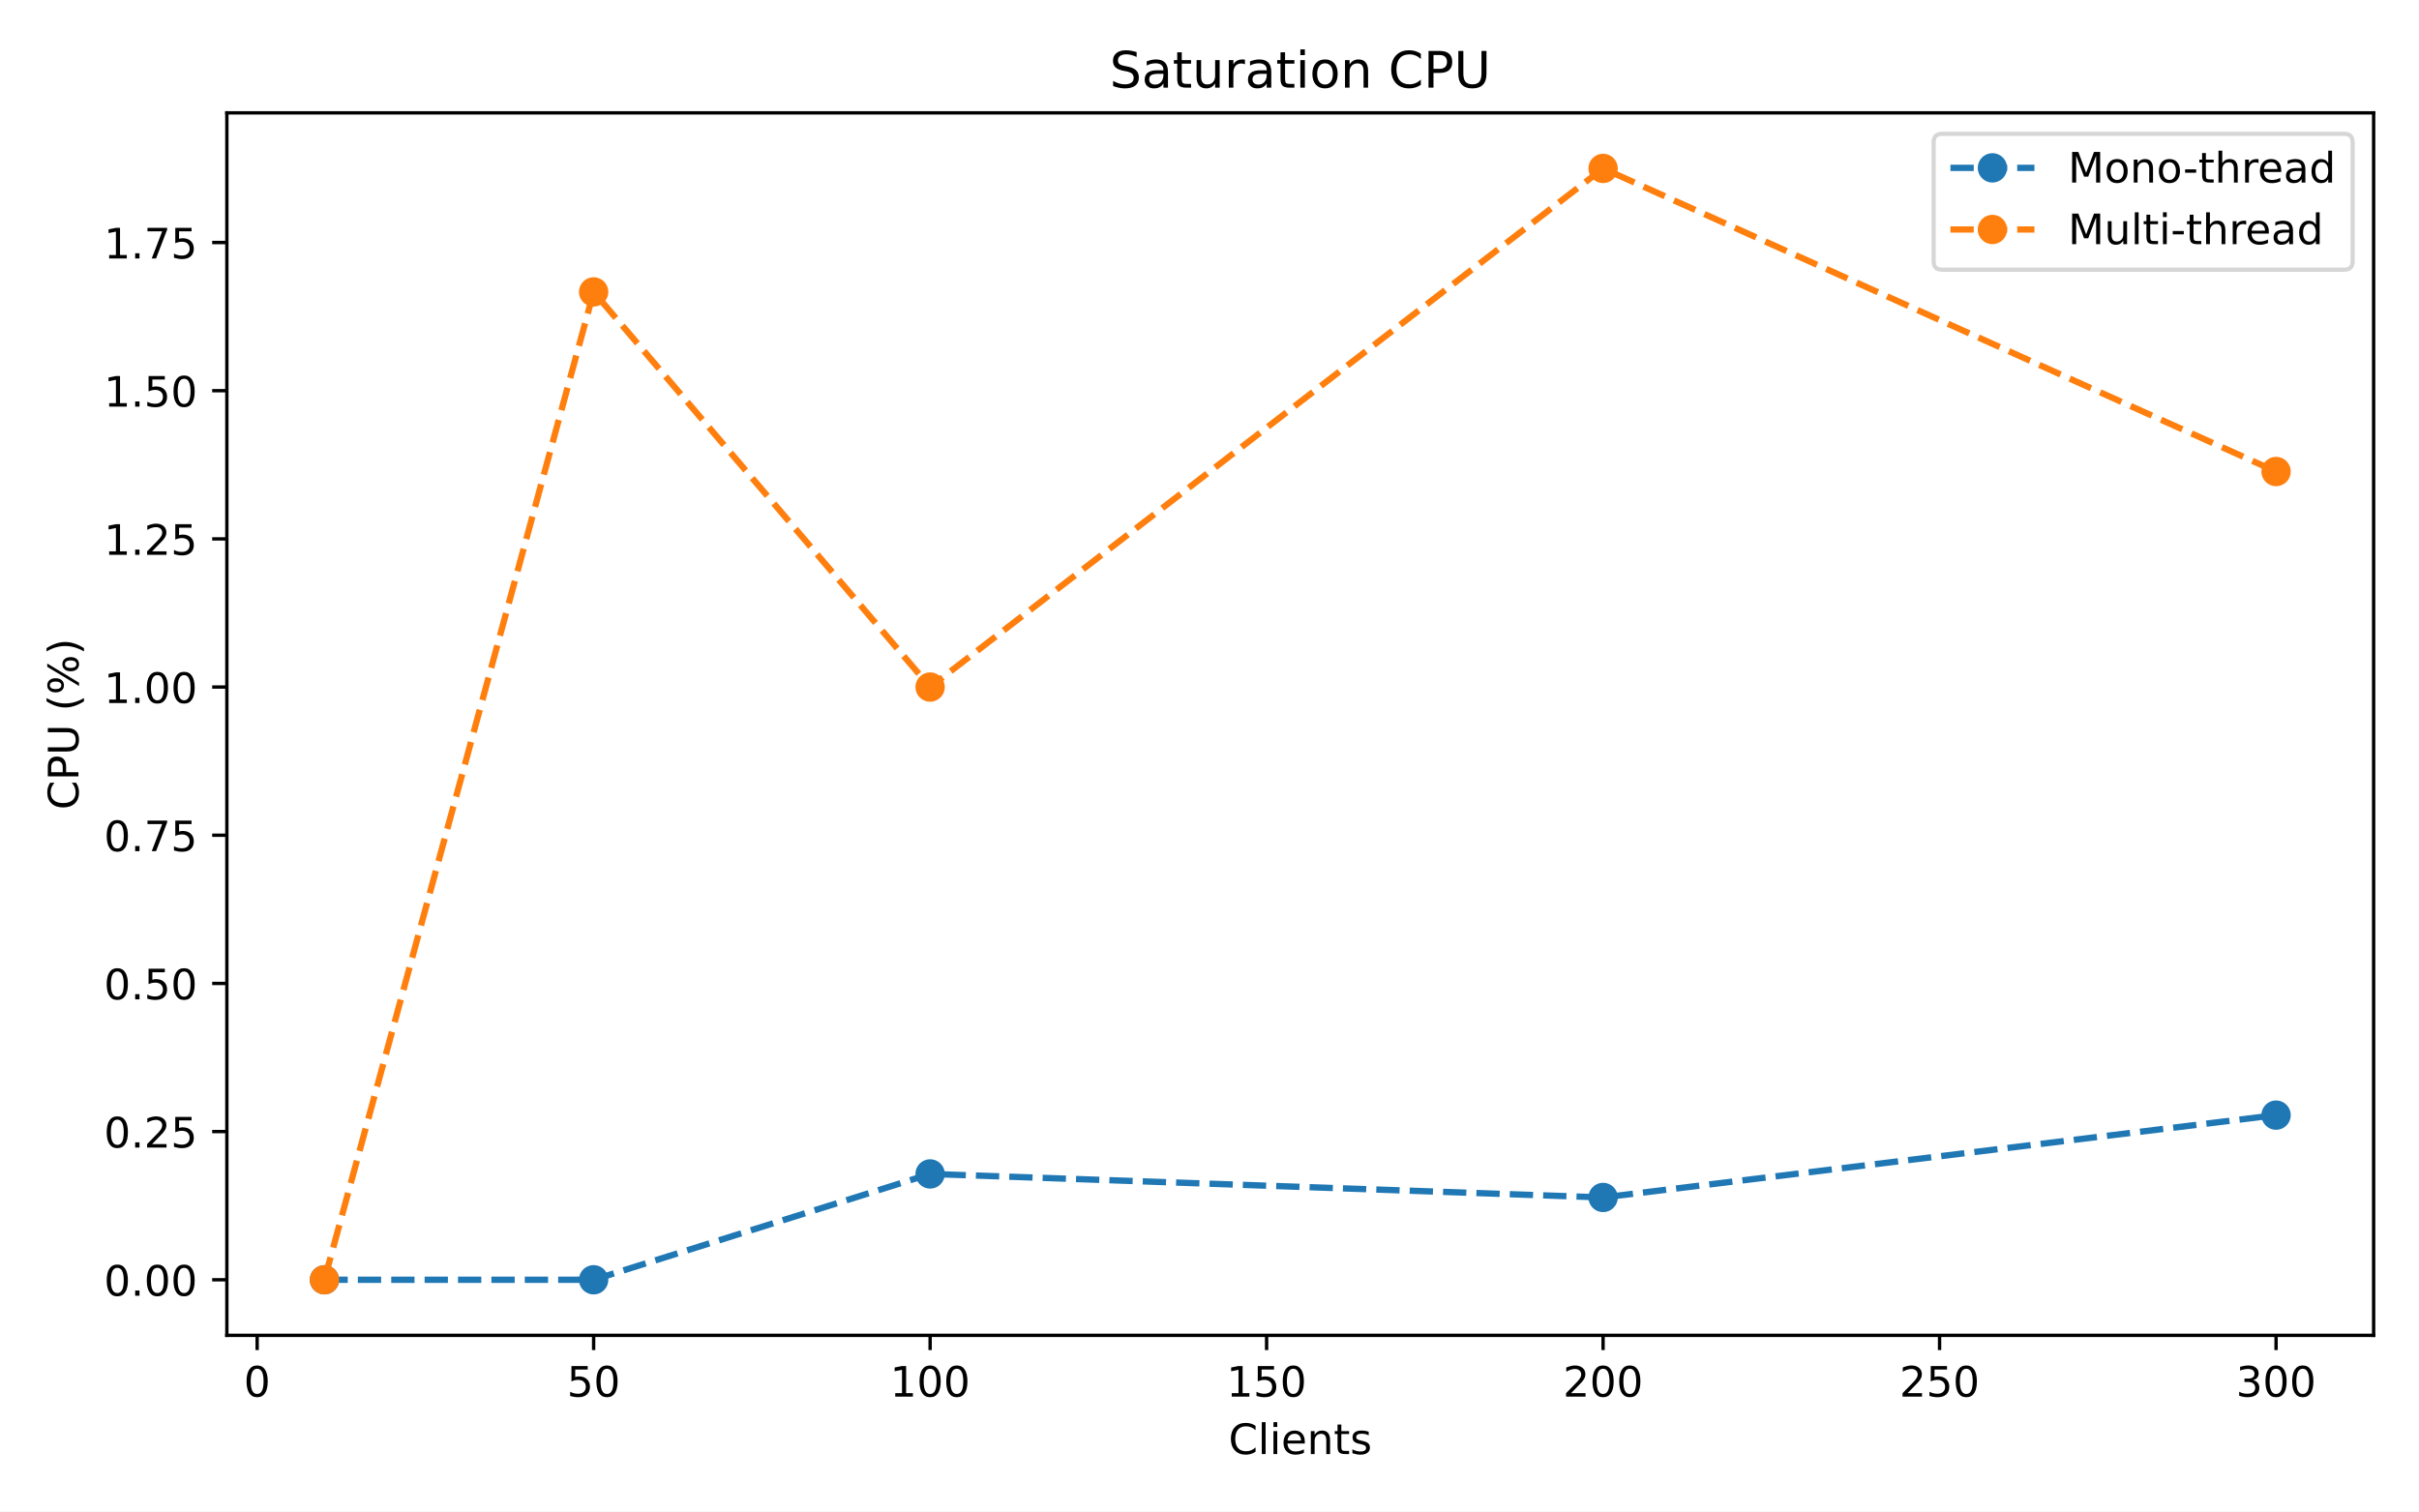
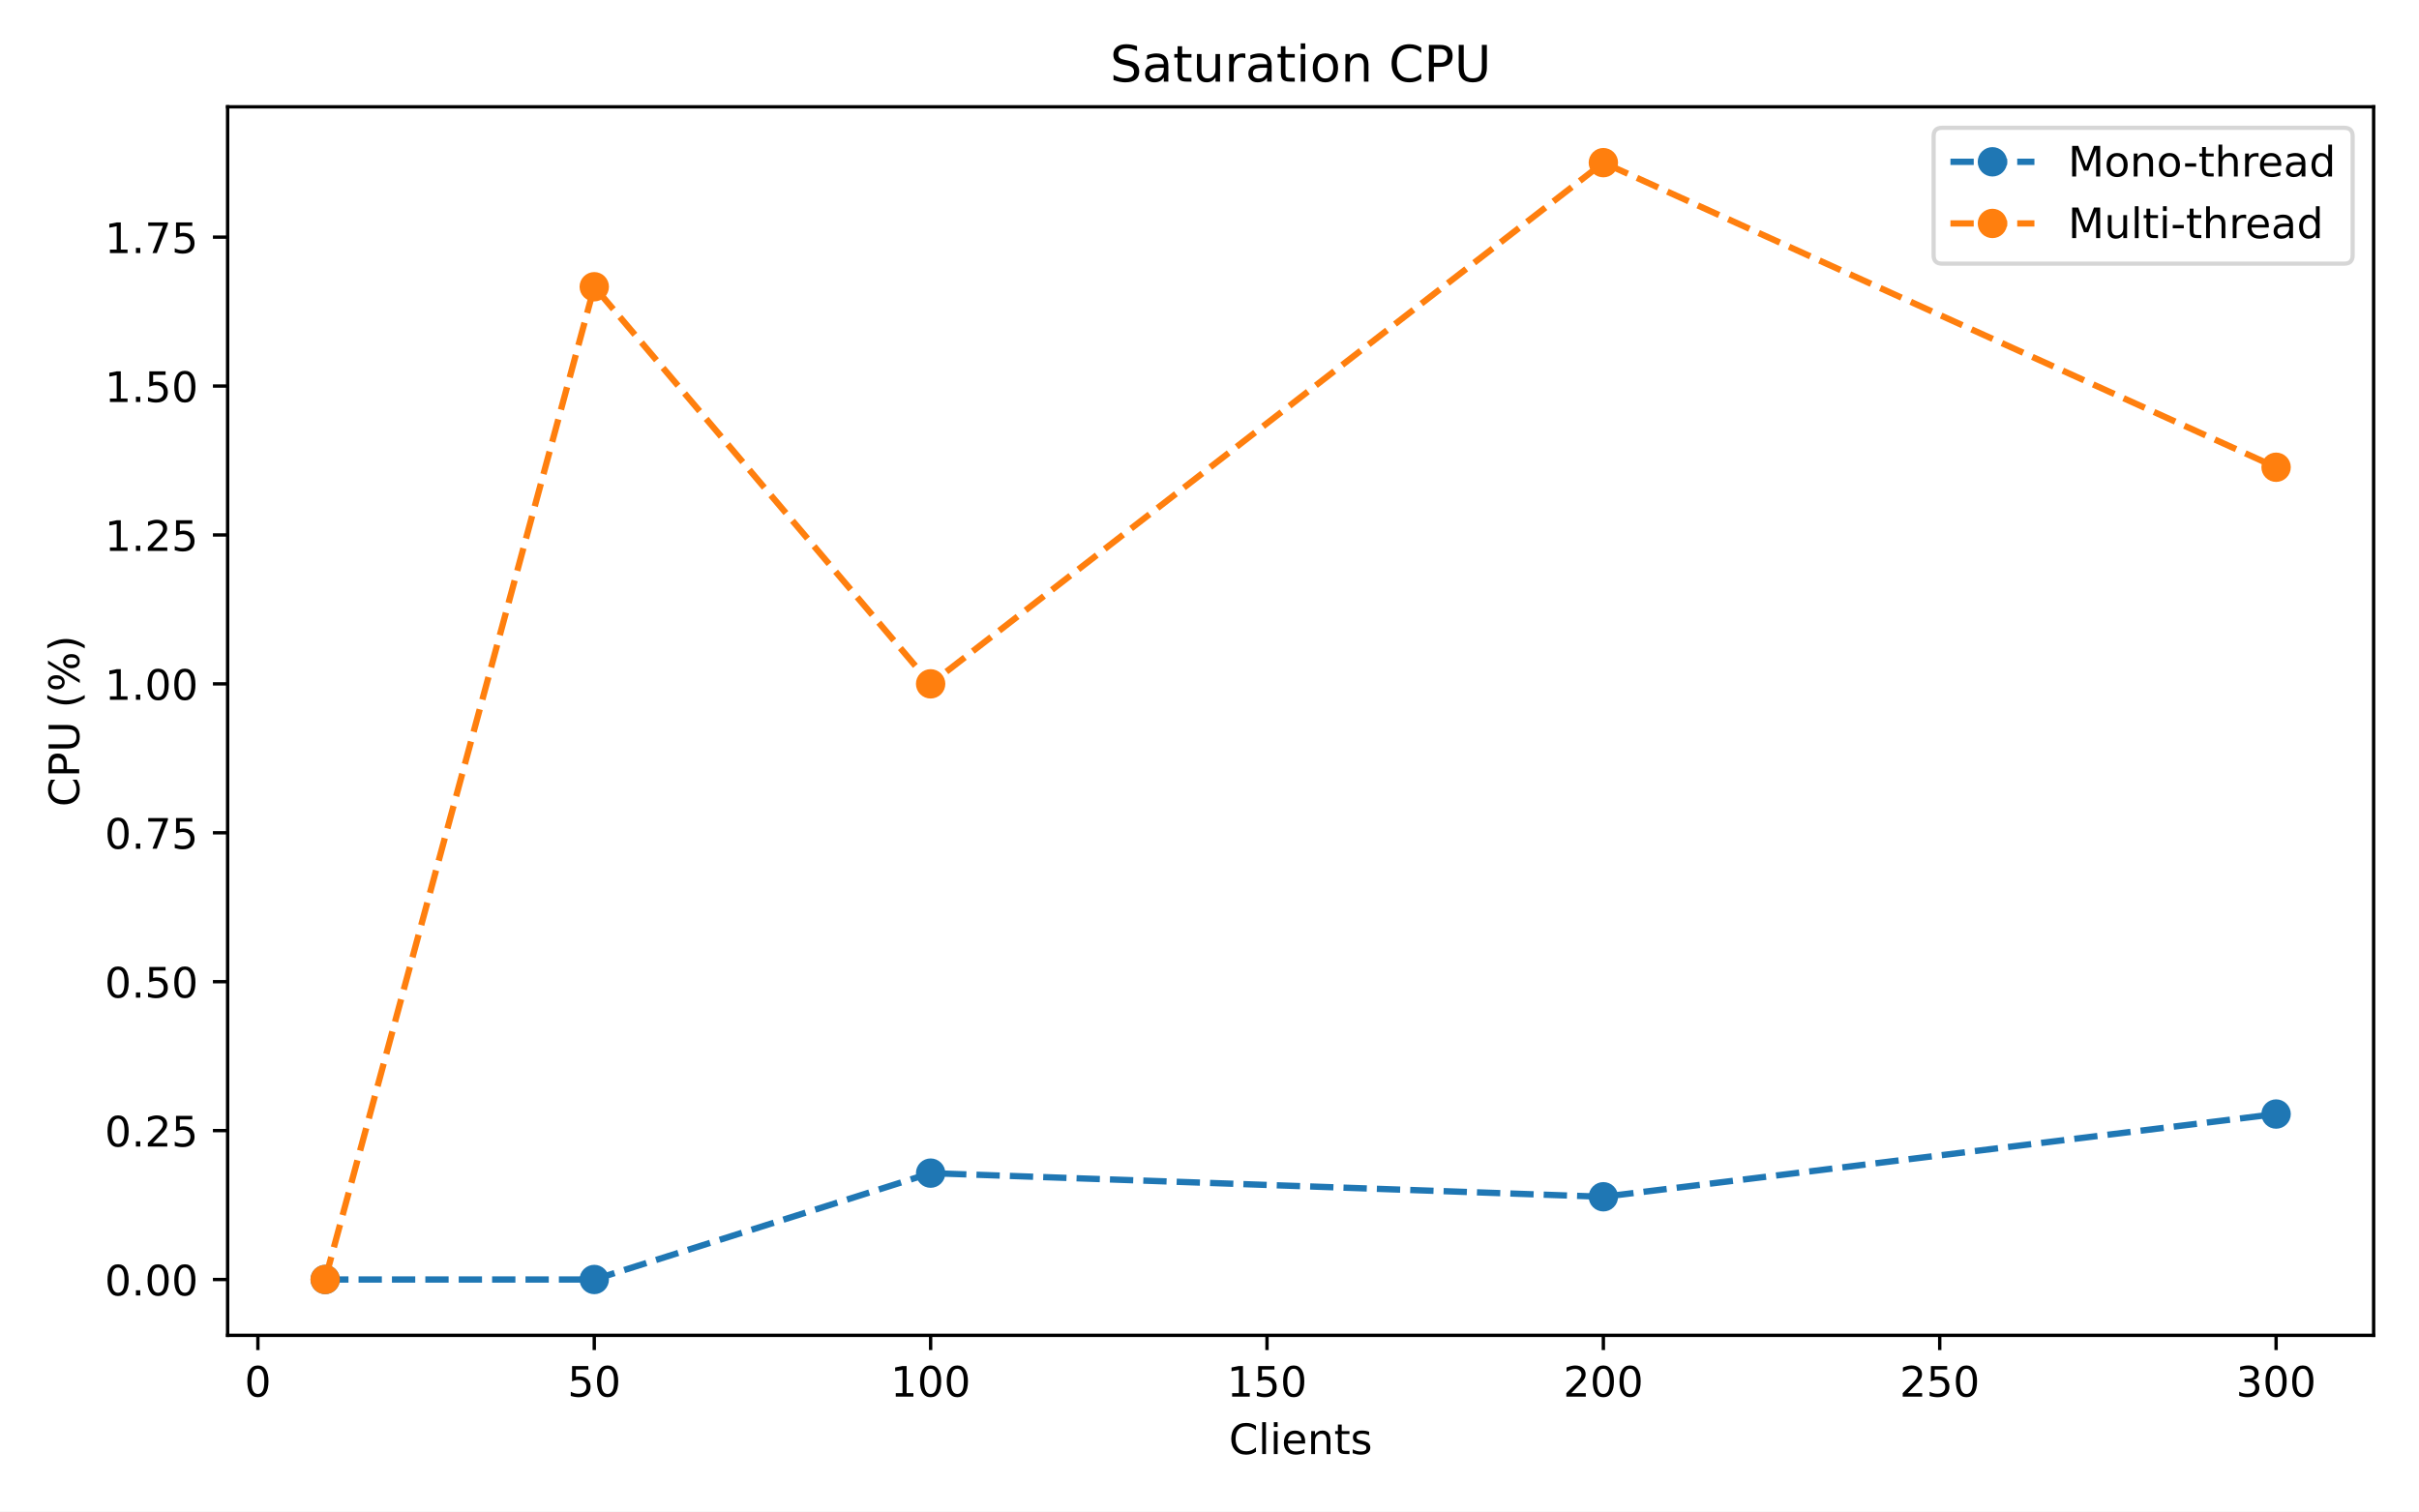
<svg xmlns="http://www.w3.org/2000/svg" xmlns:xlink="http://www.w3.org/1999/xlink" width="576pt" height="360pt" viewBox="0 0 576 360" version="1.1">
  <defs>
    <style type="text/css">*{stroke-linejoin: round; stroke-linecap: butt}</style>
  </defs>
  <g id="figure_1">
    <g id="patch_1">
      <path d="M 0 360  L 576 360  L 576 0  L 0 0  z " style="fill: #ffffff" />
    </g>
    <g id="axes_1">
      <g id="patch_2">
-         <path d="M 54.02 318.04  L 565.2 318.04  L 565.2 26.88  L 54.02 26.88  z " style="fill: #ffffff" />
+         <path d="M 54.2 318.04  L 565.2 318.04  L 565.2 25.44  L 54.2 25.44  z " style="fill: #ffffff" />
      </g>
      <g id="matplotlib.axis_1">
        <g id="xtick_1">
          <g id="line2d_1">
            <defs>
-               <path id="m6bf1dc1a1a" d="M 0 0  L 0 3.5  " style="stroke: #000000; stroke-width: 0.8" />
+               <path id="m96a6a68ccf" d="M 0 0  L 0 3.5  " style="stroke: #000000; stroke-width: 0.8" />
            </defs>
            <g>
-               <use xlink:href="#m6bf1dc1a1a" x="61.231" y="318.04" style="stroke: #000000; stroke-width: 0.8" />
+               <use xlink:href="#m96a6a68ccf" x="61.408" y="318.04" style="stroke: #000000; stroke-width: 0.8" />
            </g>
          </g>
          <g id="text_1">
-             <g transform="translate(58.04975 332.6384) scale(0.1 -0.1)">
+             <g transform="translate(58.22721 332.6384) scale(0.1 -0.1)">
              <defs>
                <path id="DejaVuSans-30" d="M 2034 4250  Q 1547 4250 1301 3770  Q 1056 3291 1056 2328  Q 1056 1369 1301 889  Q 1547 409 2034 409  Q 2525 409 2770 889  Q 3016 1369 3016 2328  Q 3016 3291 2770 3770  Q 2525 4250 2034 4250  z M 2034 4750  Q 2819 4750 3233 4129  Q 3647 3509 3647 2328  Q 3647 1150 3233 529  Q 2819 -91 2034 -91  Q 1250 -91 836 529  Q 422 1150 422 2328  Q 422 3509 836 4129  Q 1250 4750 2034 4750  z " transform="scale(0.015625)" />
              </defs>
              <use xlink:href="#DejaVuSans-30" />
            </g>
          </g>
        </g>
        <g id="xtick_2">
          <g id="line2d_2">
            <g>
-               <use xlink:href="#m6bf1dc1a1a" x="141.353" y="318.04" style="stroke: #000000; stroke-width: 0.8" />
+               <use xlink:href="#m96a6a68ccf" x="141.503" y="318.04" style="stroke: #000000; stroke-width: 0.8" />
            </g>
          </g>
          <g id="text_2">
-             <g transform="translate(134.9908 332.6384) scale(0.1 -0.1)">
+             <g transform="translate(135.14 332.6384) scale(0.1 -0.1)">
              <defs>
                <path id="DejaVuSans-35" d="M 691 4666  L 3169 4666  L 3169 4134  L 1269 4134  L 1269 2991  Q 1406 3038 1543 3061  Q 1681 3084 1819 3084  Q 2600 3084 3056 2656  Q 3513 2228 3513 1497  Q 3513 744 3044 326  Q 2575 -91 1722 -91  Q 1428 -91 1123 -41  Q 819 9 494 109  L 494 744  Q 775 591 1075 516  Q 1375 441 1709 441  Q 2250 441 2565 725  Q 2881 1009 2881 1497  Q 2881 1984 2565 2268  Q 2250 2553 1709 2553  Q 1456 2553 1204 2497  Q 953 2441 691 2322  L 691 4666  z " transform="scale(0.015625)" />
              </defs>
              <use xlink:href="#DejaVuSans-35" />
-               <use xlink:href="#DejaVuSans-30" transform="translate(63.62305 0)" />
+               <use xlink:href="#DejaVuSans-30" x="63.623" />
            </g>
          </g>
        </g>
        <g id="xtick_3">
          <g id="line2d_3">
            <g>
-               <use xlink:href="#m6bf1dc1a1a" x="221.476" y="318.04" style="stroke: #000000; stroke-width: 0.8" />
+               <use xlink:href="#m96a6a68ccf" x="221.597" y="318.04" style="stroke: #000000; stroke-width: 0.8" />
            </g>
          </g>
          <g id="text_3">
-             <g transform="translate(211.9318 332.6384) scale(0.1 -0.1)">
+             <g transform="translate(212.0528 332.6384) scale(0.1 -0.1)">
              <defs>
                <path id="DejaVuSans-31" d="M 794 531  L 1825 531  L 1825 4091  L 703 3866  L 703 4441  L 1819 4666  L 2450 4666  L 2450 531  L 3481 531  L 3481 0  L 794 0  L 794 531  z " transform="scale(0.015625)" />
              </defs>
              <use xlink:href="#DejaVuSans-31" />
-               <use xlink:href="#DejaVuSans-30" transform="translate(63.62305 0)" />
-               <use xlink:href="#DejaVuSans-30" transform="translate(127.2461 0)" />
+               <use xlink:href="#DejaVuSans-30" x="63.623" />
+               <use xlink:href="#DejaVuSans-30" x="127.246" />
            </g>
          </g>
        </g>
        <g id="xtick_4">
          <g id="line2d_4">
            <g>
-               <use xlink:href="#m6bf1dc1a1a" x="301.598" y="318.04" style="stroke: #000000; stroke-width: 0.8" />
+               <use xlink:href="#m96a6a68ccf" x="301.691" y="318.04" style="stroke: #000000; stroke-width: 0.8" />
            </g>
          </g>
          <g id="text_4">
-             <g transform="translate(292.054 332.6384) scale(0.1 -0.1)">
-               <use xlink:href="#DejaVuSans-31" />
-               <use xlink:href="#DejaVuSans-35" transform="translate(63.62305 0)" />
-               <use xlink:href="#DejaVuSans-30" transform="translate(127.2461 0)" />
+             <g transform="translate(292.1468 332.6384) scale(0.1 -0.1)">
+               <use xlink:href="#DejaVuSans-31" />
+               <use xlink:href="#DejaVuSans-35" x="63.623" />
+               <use xlink:href="#DejaVuSans-30" x="127.246" />
            </g>
          </g>
        </g>
        <g id="xtick_5">
          <g id="line2d_5">
            <g>
-               <use xlink:href="#m6bf1dc1a1a" x="381.72" y="318.04" style="stroke: #000000; stroke-width: 0.8" />
+               <use xlink:href="#m96a6a68ccf" x="381.785" y="318.04" style="stroke: #000000; stroke-width: 0.8" />
            </g>
          </g>
          <g id="text_5">
-             <g transform="translate(372.1763 332.6384) scale(0.1 -0.1)">
+             <g transform="translate(372.2409 332.6384) scale(0.1 -0.1)">
              <defs>
                <path id="DejaVuSans-32" d="M 1228 531  L 3431 531  L 3431 0  L 469 0  L 469 531  Q 828 903 1448 1529  Q 2069 2156 2228 2338  Q 2531 2678 2651 2914  Q 2772 3150 2772 3378  Q 2772 3750 2511 3984  Q 2250 4219 1831 4219  Q 1534 4219 1204 4116  Q 875 4013 500 3803  L 500 4441  Q 881 4594 1212 4672  Q 1544 4750 1819 4750  Q 2544 4750 2975 4387  Q 3406 4025 3406 3419  Q 3406 3131 3298 2873  Q 3191 2616 2906 2266  Q 2828 2175 2409 1742  Q 1991 1309 1228 531  z " transform="scale(0.015625)" />
              </defs>
              <use xlink:href="#DejaVuSans-32" />
-               <use xlink:href="#DejaVuSans-30" transform="translate(63.62305 0)" />
-               <use xlink:href="#DejaVuSans-30" transform="translate(127.2461 0)" />
+               <use xlink:href="#DejaVuSans-30" x="63.623" />
+               <use xlink:href="#DejaVuSans-30" x="127.246" />
            </g>
          </g>
        </g>
        <g id="xtick_6">
          <g id="line2d_6">
            <g>
-               <use xlink:href="#m6bf1dc1a1a" x="461.842" y="318.04" style="stroke: #000000; stroke-width: 0.8" />
+               <use xlink:href="#m96a6a68ccf" x="461.879" y="318.04" style="stroke: #000000; stroke-width: 0.8" />
            </g>
          </g>
          <g id="text_6">
-             <g transform="translate(452.2985 332.6384) scale(0.1 -0.1)">
+             <g transform="translate(452.3349 332.6384) scale(0.1 -0.1)">
              <use xlink:href="#DejaVuSans-32" />
-               <use xlink:href="#DejaVuSans-35" transform="translate(63.62305 0)" />
-               <use xlink:href="#DejaVuSans-30" transform="translate(127.2461 0)" />
+               <use xlink:href="#DejaVuSans-35" x="63.623" />
+               <use xlink:href="#DejaVuSans-30" x="127.246" />
            </g>
          </g>
        </g>
        <g id="xtick_7">
          <g id="line2d_7">
            <g>
-               <use xlink:href="#m6bf1dc1a1a" x="541.965" y="318.04" style="stroke: #000000; stroke-width: 0.8" />
+               <use xlink:href="#m96a6a68ccf" x="541.973" y="318.04" style="stroke: #000000; stroke-width: 0.8" />
            </g>
          </g>
          <g id="text_7">
-             <g transform="translate(532.4208 332.6384) scale(0.1 -0.1)">
+             <g transform="translate(532.429 332.6384) scale(0.1 -0.1)">
              <defs>
                <path id="DejaVuSans-33" d="M 2597 2516  Q 3050 2419 3304 2112  Q 3559 1806 3559 1356  Q 3559 666 3084 287  Q 2609 -91 1734 -91  Q 1441 -91 1130 -33  Q 819 25 488 141  L 488 750  Q 750 597 1062 519  Q 1375 441 1716 441  Q 2309 441 2620 675  Q 2931 909 2931 1356  Q 2931 1769 2642 2001  Q 2353 2234 1838 2234  L 1294 2234  L 1294 2753  L 1863 2753  Q 2328 2753 2575 2939  Q 2822 3125 2822 3475  Q 2822 3834 2567 4026  Q 2313 4219 1838 4219  Q 1578 4219 1281 4162  Q 984 4106 628 3988  L 628 4550  Q 988 4650 1302 4700  Q 1616 4750 1894 4750  Q 2613 4750 3031 4423  Q 3450 4097 3450 3541  Q 3450 3153 3228 2886  Q 3006 2619 2597 2516  z " transform="scale(0.015625)" />
              </defs>
              <use xlink:href="#DejaVuSans-33" />
-               <use xlink:href="#DejaVuSans-30" transform="translate(63.62305 0)" />
-               <use xlink:href="#DejaVuSans-30" transform="translate(127.2461 0)" />
+               <use xlink:href="#DejaVuSans-30" x="63.623" />
+               <use xlink:href="#DejaVuSans-30" x="127.246" />
            </g>
          </g>
        </g>
        <g id="text_8">
-           <g transform="translate(292.5303 346.3166) scale(0.1 -0.1)">
+           <g transform="translate(292.6203 346.3166) scale(0.1 -0.1)">
            <defs>
              <path id="DejaVuSans-43" d="M 4122 4306  L 4122 3641  Q 3803 3938 3442 4084  Q 3081 4231 2675 4231  Q 1875 4231 1450 3742  Q 1025 3253 1025 2328  Q 1025 1406 1450 917  Q 1875 428 2675 428  Q 3081 428 3442 575  Q 3803 722 4122 1019  L 4122 359  Q 3791 134 3420 21  Q 3050 -91 2638 -91  Q 1578 -91 968 557  Q 359 1206 359 2328  Q 359 3453 968 4101  Q 1578 4750 2638 4750  Q 3056 4750 3426 4639  Q 3797 4528 4122 4306  z " transform="scale(0.015625)" />
              <path id="DejaVuSans-6c" d="M 603 4863  L 1178 4863  L 1178 0  L 603 0  L 603 4863  z " transform="scale(0.015625)" />
              <path id="DejaVuSans-69" d="M 603 3500  L 1178 3500  L 1178 0  L 603 0  L 603 3500  z M 603 4863  L 1178 4863  L 1178 4134  L 603 4134  L 603 4863  z " transform="scale(0.015625)" />
              <path id="DejaVuSans-65" d="M 3597 1894  L 3597 1613  L 953 1613  Q 991 1019 1311 708  Q 1631 397 2203 397  Q 2534 397 2845 478  Q 3156 559 3463 722  L 3463 178  Q 3153 47 2828 -22  Q 2503 -91 2169 -91  Q 1331 -91 842 396  Q 353 884 353 1716  Q 353 2575 817 3079  Q 1281 3584 2069 3584  Q 2775 3584 3186 3129  Q 3597 2675 3597 1894  z M 3022 2063  Q 3016 2534 2758 2815  Q 2500 3097 2075 3097  Q 1594 3097 1305 2825  Q 1016 2553 972 2059  L 3022 2063  z " transform="scale(0.015625)" />
              <path id="DejaVuSans-6e" d="M 3513 2113  L 3513 0  L 2938 0  L 2938 2094  Q 2938 2591 2744 2837  Q 2550 3084 2163 3084  Q 1697 3084 1428 2787  Q 1159 2491 1159 1978  L 1159 0  L 581 0  L 581 3500  L 1159 3500  L 1159 2956  Q 1366 3272 1645 3428  Q 1925 3584 2291 3584  Q 2894 3584 3203 3211  Q 3513 2838 3513 2113  z " transform="scale(0.015625)" />
              <path id="DejaVuSans-74" d="M 1172 4494  L 1172 3500  L 2356 3500  L 2356 3053  L 1172 3053  L 1172 1153  Q 1172 725 1289 603  Q 1406 481 1766 481  L 2356 481  L 2356 0  L 1766 0  Q 1100 0 847 248  Q 594 497 594 1153  L 594 3053  L 172 3053  L 172 3500  L 594 3500  L 594 4494  L 1172 4494  z " transform="scale(0.015625)" />
              <path id="DejaVuSans-73" d="M 2834 3397  L 2834 2853  Q 2591 2978 2328 3040  Q 2066 3103 1784 3103  Q 1356 3103 1142 2972  Q 928 2841 928 2578  Q 928 2378 1081 2264  Q 1234 2150 1697 2047  L 1894 2003  Q 2506 1872 2764 1633  Q 3022 1394 3022 966  Q 3022 478 2636 193  Q 2250 -91 1575 -91  Q 1294 -91 989 -36  Q 684 19 347 128  L 347 722  Q 666 556 975 473  Q 1284 391 1588 391  Q 1994 391 2212 530  Q 2431 669 2431 922  Q 2431 1156 2273 1281  Q 2116 1406 1581 1522  L 1381 1569  Q 847 1681 609 1914  Q 372 2147 372 2553  Q 372 3047 722 3315  Q 1072 3584 1716 3584  Q 2034 3584 2315 3537  Q 2597 3491 2834 3397  z " transform="scale(0.015625)" />
            </defs>
            <use xlink:href="#DejaVuSans-43" />
-             <use xlink:href="#DejaVuSans-6c" transform="translate(69.82422 0)" />
-             <use xlink:href="#DejaVuSans-69" transform="translate(97.60742 0)" />
-             <use xlink:href="#DejaVuSans-65" transform="translate(125.3906 0)" />
-             <use xlink:href="#DejaVuSans-6e" transform="translate(186.9141 0)" />
-             <use xlink:href="#DejaVuSans-74" transform="translate(250.293 0)" />
-             <use xlink:href="#DejaVuSans-73" transform="translate(289.502 0)" />
+             <use xlink:href="#DejaVuSans-6c" x="69.824" />
+             <use xlink:href="#DejaVuSans-69" x="97.607" />
+             <use xlink:href="#DejaVuSans-65" x="125.391" />
+             <use xlink:href="#DejaVuSans-6e" x="186.914" />
+             <use xlink:href="#DejaVuSans-74" x="250.293" />
+             <use xlink:href="#DejaVuSans-73" x="289.502" />
          </g>
        </g>
      </g>
      <g id="matplotlib.axis_2">
        <g id="ytick_1">
          <g id="line2d_8">
            <defs>
-               <path id="m8161d3acb2" d="M 0 0  L -3.5 0  " style="stroke: #000000; stroke-width: 0.8" />
+               <path id="m2c1d9161d9" d="M 0 0  L -3.5 0  " style="stroke: #000000; stroke-width: 0.8" />
            </defs>
            <g>
-               <use xlink:href="#m8161d3acb2" x="54.02" y="304.805" style="stroke: #000000; stroke-width: 0.8" />
+               <use xlink:href="#m2c1d9161d9" x="54.2" y="304.74" style="stroke: #000000; stroke-width: 0.8" />
            </g>
          </g>
          <g id="text_9">
-             <g transform="translate(24.75437 308.6047) scale(0.1 -0.1)">
+             <g transform="translate(24.93437 308.5392) scale(0.1 -0.1)">
              <defs>
                <path id="DejaVuSans-2e" d="M 684 794  L 1344 794  L 1344 0  L 684 0  L 684 794  z " transform="scale(0.015625)" />
              </defs>
              <use xlink:href="#DejaVuSans-30" />
-               <use xlink:href="#DejaVuSans-2e" transform="translate(63.62305 0)" />
-               <use xlink:href="#DejaVuSans-30" transform="translate(95.41016 0)" />
-               <use xlink:href="#DejaVuSans-30" transform="translate(159.0332 0)" />
+               <use xlink:href="#DejaVuSans-2e" x="63.623" />
+               <use xlink:href="#DejaVuSans-30" x="95.41" />
+               <use xlink:href="#DejaVuSans-30" x="159.033" />
            </g>
          </g>
        </g>
        <g id="ytick_2">
          <g id="line2d_9">
            <g>
-               <use xlink:href="#m8161d3acb2" x="54.02" y="269.513" style="stroke: #000000; stroke-width: 0.8" />
+               <use xlink:href="#m2c1d9161d9" x="54.2" y="269.273" style="stroke: #000000; stroke-width: 0.8" />
            </g>
          </g>
          <g id="text_10">
-             <g transform="translate(24.75437 273.3126) scale(0.1 -0.1)">
+             <g transform="translate(24.93437 273.0726) scale(0.1 -0.1)">
              <use xlink:href="#DejaVuSans-30" />
-               <use xlink:href="#DejaVuSans-2e" transform="translate(63.62305 0)" />
-               <use xlink:href="#DejaVuSans-32" transform="translate(95.41016 0)" />
-               <use xlink:href="#DejaVuSans-35" transform="translate(159.0332 0)" />
+               <use xlink:href="#DejaVuSans-2e" x="63.623" />
+               <use xlink:href="#DejaVuSans-32" x="95.41" />
+               <use xlink:href="#DejaVuSans-35" x="159.033" />
            </g>
          </g>
        </g>
        <g id="ytick_3">
          <g id="line2d_10">
            <g>
-               <use xlink:href="#m8161d3acb2" x="54.02" y="234.221" style="stroke: #000000; stroke-width: 0.8" />
+               <use xlink:href="#m2c1d9161d9" x="54.2" y="233.807" style="stroke: #000000; stroke-width: 0.8" />
            </g>
          </g>
          <g id="text_11">
-             <g transform="translate(24.75437 238.0204) scale(0.1 -0.1)">
+             <g transform="translate(24.93437 237.6059) scale(0.1 -0.1)">
              <use xlink:href="#DejaVuSans-30" />
-               <use xlink:href="#DejaVuSans-2e" transform="translate(63.62305 0)" />
-               <use xlink:href="#DejaVuSans-35" transform="translate(95.41016 0)" />
-               <use xlink:href="#DejaVuSans-30" transform="translate(159.0332 0)" />
+               <use xlink:href="#DejaVuSans-2e" x="63.623" />
+               <use xlink:href="#DejaVuSans-35" x="95.41" />
+               <use xlink:href="#DejaVuSans-30" x="159.033" />
            </g>
          </g>
        </g>
        <g id="ytick_4">
          <g id="line2d_11">
            <g>
-               <use xlink:href="#m8161d3acb2" x="54.02" y="198.929" style="stroke: #000000; stroke-width: 0.8" />
+               <use xlink:href="#m2c1d9161d9" x="54.2" y="198.34" style="stroke: #000000; stroke-width: 0.8" />
            </g>
          </g>
          <g id="text_12">
-             <g transform="translate(24.75437 202.7283) scale(0.1 -0.1)">
+             <g transform="translate(24.93437 202.1392) scale(0.1 -0.1)">
              <defs>
                <path id="DejaVuSans-37" d="M 525 4666  L 3525 4666  L 3525 4397  L 1831 0  L 1172 0  L 2766 4134  L 525 4134  L 525 4666  z " transform="scale(0.015625)" />
              </defs>
              <use xlink:href="#DejaVuSans-30" />
-               <use xlink:href="#DejaVuSans-2e" transform="translate(63.62305 0)" />
-               <use xlink:href="#DejaVuSans-37" transform="translate(95.41016 0)" />
-               <use xlink:href="#DejaVuSans-35" transform="translate(159.0332 0)" />
+               <use xlink:href="#DejaVuSans-2e" x="63.623" />
+               <use xlink:href="#DejaVuSans-37" x="95.41" />
+               <use xlink:href="#DejaVuSans-35" x="159.033" />
            </g>
          </g>
        </g>
        <g id="ytick_5">
          <g id="line2d_12">
            <g>
-               <use xlink:href="#m8161d3acb2" x="54.02" y="163.637" style="stroke: #000000; stroke-width: 0.8" />
+               <use xlink:href="#m2c1d9161d9" x="54.2" y="162.873" style="stroke: #000000; stroke-width: 0.8" />
            </g>
          </g>
          <g id="text_13">
-             <g transform="translate(24.75437 167.4362) scale(0.1 -0.1)">
-               <use xlink:href="#DejaVuSans-31" />
-               <use xlink:href="#DejaVuSans-2e" transform="translate(63.62305 0)" />
-               <use xlink:href="#DejaVuSans-30" transform="translate(95.41016 0)" />
-               <use xlink:href="#DejaVuSans-30" transform="translate(159.0332 0)" />
+             <g transform="translate(24.93437 166.6726) scale(0.1 -0.1)">
+               <use xlink:href="#DejaVuSans-31" />
+               <use xlink:href="#DejaVuSans-2e" x="63.623" />
+               <use xlink:href="#DejaVuSans-30" x="95.41" />
+               <use xlink:href="#DejaVuSans-30" x="159.033" />
            </g>
          </g>
        </g>
        <g id="ytick_6">
          <g id="line2d_13">
            <g>
-               <use xlink:href="#m8161d3acb2" x="54.02" y="128.345" style="stroke: #000000; stroke-width: 0.8" />
+               <use xlink:href="#m2c1d9161d9" x="54.2" y="127.407" style="stroke: #000000; stroke-width: 0.8" />
            </g>
          </g>
          <g id="text_14">
-             <g transform="translate(24.75437 132.1441) scale(0.1 -0.1)">
-               <use xlink:href="#DejaVuSans-31" />
-               <use xlink:href="#DejaVuSans-2e" transform="translate(63.62305 0)" />
-               <use xlink:href="#DejaVuSans-32" transform="translate(95.41016 0)" />
-               <use xlink:href="#DejaVuSans-35" transform="translate(159.0332 0)" />
+             <g transform="translate(24.93437 131.2059) scale(0.1 -0.1)">
+               <use xlink:href="#DejaVuSans-31" />
+               <use xlink:href="#DejaVuSans-2e" x="63.623" />
+               <use xlink:href="#DejaVuSans-32" x="95.41" />
+               <use xlink:href="#DejaVuSans-35" x="159.033" />
            </g>
          </g>
        </g>
        <g id="ytick_7">
          <g id="line2d_14">
            <g>
-               <use xlink:href="#m8161d3acb2" x="54.02" y="93.053" style="stroke: #000000; stroke-width: 0.8" />
+               <use xlink:href="#m2c1d9161d9" x="54.2" y="91.94" style="stroke: #000000; stroke-width: 0.8" />
            </g>
          </g>
          <g id="text_15">
-             <g transform="translate(24.75437 96.85195) scale(0.1 -0.1)">
-               <use xlink:href="#DejaVuSans-31" />
-               <use xlink:href="#DejaVuSans-2e" transform="translate(63.62305 0)" />
-               <use xlink:href="#DejaVuSans-35" transform="translate(95.41016 0)" />
-               <use xlink:href="#DejaVuSans-30" transform="translate(159.0332 0)" />
+             <g transform="translate(24.93437 95.73922) scale(0.1 -0.1)">
+               <use xlink:href="#DejaVuSans-31" />
+               <use xlink:href="#DejaVuSans-2e" x="63.623" />
+               <use xlink:href="#DejaVuSans-35" x="95.41" />
+               <use xlink:href="#DejaVuSans-30" x="159.033" />
            </g>
          </g>
        </g>
        <g id="ytick_8">
          <g id="line2d_15">
            <g>
-               <use xlink:href="#m8161d3acb2" x="54.02" y="57.761" style="stroke: #000000; stroke-width: 0.8" />
+               <use xlink:href="#m2c1d9161d9" x="54.2" y="56.473" style="stroke: #000000; stroke-width: 0.8" />
            </g>
          </g>
          <g id="text_16">
-             <g transform="translate(24.75437 61.55982) scale(0.1 -0.1)">
-               <use xlink:href="#DejaVuSans-31" />
-               <use xlink:href="#DejaVuSans-2e" transform="translate(63.62305 0)" />
-               <use xlink:href="#DejaVuSans-37" transform="translate(95.41016 0)" />
-               <use xlink:href="#DejaVuSans-35" transform="translate(159.0332 0)" />
+             <g transform="translate(24.93437 60.27255) scale(0.1 -0.1)">
+               <use xlink:href="#DejaVuSans-31" />
+               <use xlink:href="#DejaVuSans-2e" x="63.623" />
+               <use xlink:href="#DejaVuSans-37" x="95.41" />
+               <use xlink:href="#DejaVuSans-35" x="159.033" />
            </g>
          </g>
        </g>
        <g id="text_17">
-           <g transform="translate(18.67469 192.867) rotate(-90) scale(0.1 -0.1)">
+           <g transform="translate(18.85469 192.147) rotate(-90) scale(0.1 -0.1)">
            <defs>
              <path id="DejaVuSans-50" d="M 1259 4147  L 1259 2394  L 2053 2394  Q 2494 2394 2734 2622  Q 2975 2850 2975 3272  Q 2975 3691 2734 3919  Q 2494 4147 2053 4147  L 1259 4147  z M 628 4666  L 2053 4666  Q 2838 4666 3239 4311  Q 3641 3956 3641 3272  Q 3641 2581 3239 2228  Q 2838 1875 2053 1875  L 1259 1875  L 1259 0  L 628 0  L 628 4666  z " transform="scale(0.015625)" />
              <path id="DejaVuSans-55" d="M 556 4666  L 1191 4666  L 1191 1831  Q 1191 1081 1462 751  Q 1734 422 2344 422  Q 2950 422 3222 751  Q 3494 1081 3494 1831  L 3494 4666  L 4128 4666  L 4128 1753  Q 4128 841 3676 375  Q 3225 -91 2344 -91  Q 1459 -91 1007 375  Q 556 841 556 1753  L 556 4666  z " transform="scale(0.015625)" />
              <path id="DejaVuSans-20" transform="scale(0.015625)" />
              <path id="DejaVuSans-28" d="M 1984 4856  Q 1566 4138 1362 3434  Q 1159 2731 1159 2009  Q 1159 1288 1364 580  Q 1569 -128 1984 -844  L 1484 -844  Q 1016 -109 783 600  Q 550 1309 550 2009  Q 550 2706 781 3412  Q 1013 4119 1484 4856  L 1984 4856  z " transform="scale(0.015625)" />
              <path id="DejaVuSans-25" d="M 4653 2053  Q 4381 2053 4226 1822  Q 4072 1591 4072 1178  Q 4072 772 4226 539  Q 4381 306 4653 306  Q 4919 306 5073 539  Q 5228 772 5228 1178  Q 5228 1588 5073 1820  Q 4919 2053 4653 2053  z M 4653 2450  Q 5147 2450 5437 2106  Q 5728 1763 5728 1178  Q 5728 594 5436 251  Q 5144 -91 4653 -91  Q 4153 -91 3862 251  Q 3572 594 3572 1178  Q 3572 1766 3864 2108  Q 4156 2450 4653 2450  z M 1428 4353  Q 1159 4353 1004 4120  Q 850 3888 850 3481  Q 850 3069 1003 2837  Q 1156 2606 1428 2606  Q 1700 2606 1854 2837  Q 2009 3069 2009 3481  Q 2009 3884 1853 4118  Q 1697 4353 1428 4353  z M 4250 4750  L 4750 4750  L 1831 -91  L 1331 -91  L 4250 4750  z M 1428 4750  Q 1922 4750 2215 4408  Q 2509 4066 2509 3481  Q 2509 2891 2217 2550  Q 1925 2209 1428 2209  Q 931 2209 642 2551  Q 353 2894 353 3481  Q 353 4063 643 4406  Q 934 4750 1428 4750  z " transform="scale(0.015625)" />
              <path id="DejaVuSans-29" d="M 513 4856  L 1013 4856  Q 1481 4119 1714 3412  Q 1947 2706 1947 2009  Q 1947 1309 1714 600  Q 1481 -109 1013 -844  L 513 -844  Q 928 -128 1133 580  Q 1338 1288 1338 2009  Q 1338 2731 1133 3434  Q 928 4138 513 4856  z " transform="scale(0.015625)" />
            </defs>
            <use xlink:href="#DejaVuSans-43" />
-             <use xlink:href="#DejaVuSans-50" transform="translate(69.82422 0)" />
-             <use xlink:href="#DejaVuSans-55" transform="translate(130.127 0)" />
-             <use xlink:href="#DejaVuSans-20" transform="translate(203.3203 0)" />
-             <use xlink:href="#DejaVuSans-28" transform="translate(235.1074 0)" />
-             <use xlink:href="#DejaVuSans-25" transform="translate(274.1211 0)" />
-             <use xlink:href="#DejaVuSans-29" transform="translate(369.1406 0)" />
+             <use xlink:href="#DejaVuSans-50" x="69.824" />
+             <use xlink:href="#DejaVuSans-55" x="130.127" />
+             <use xlink:href="#DejaVuSans-20" x="203.32" />
+             <use xlink:href="#DejaVuSans-28" x="235.107" />
+             <use xlink:href="#DejaVuSans-25" x="274.121" />
+             <use xlink:href="#DejaVuSans-29" x="369.141" />
          </g>
        </g>
      </g>
      <g id="line2d_16">
-         <path d="M 77.255 304.805  L 141.353 304.805  L 221.476 279.597  L 381.72 285.199  L 541.965 265.592  " clip-path="url(#p6dda728168)" style="fill: none; stroke-dasharray: 5.55,2.4; stroke-dashoffset: 0; stroke: #1f77b4; stroke-width: 1.5" />
+         <path d="M 77.427 304.74  L 141.503 304.74  L 221.597 279.407  L 381.785 285.036  L 541.973 265.333  " clip-path="url(#p190935c3e5)" style="fill: none; stroke-dasharray: 5.55,2.4; stroke-dashoffset: 0; stroke: #1f77b4; stroke-width: 1.5" />
        <defs>
-           <path id="m6b1f27c29a" d="M 0 3  C 0.796 3 1.559 2.684 2.121 2.121  C 2.684 1.559 3 0.796 3 0  C 3 -0.796 2.684 -1.559 2.121 -2.121  C 1.559 -2.684 0.796 -3 0 -3  C -0.796 -3 -1.559 -2.684 -2.121 -2.121  C -2.684 -1.559 -3 -0.796 -3 0  C -3 0.796 -2.684 1.559 -2.121 2.121  C -1.559 2.684 -0.796 3 0 3  z " style="stroke: #1f77b4" />
+           <path id="m2aa928aecf" d="M 0 3  C 0.796 3 1.559 2.684 2.121 2.121  C 2.684 1.559 3 0.796 3 0  C 3 -0.796 2.684 -1.559 2.121 -2.121  C 1.559 -2.684 0.796 -3 0 -3  C -0.796 -3 -1.559 -2.684 -2.121 -2.121  C -2.684 -1.559 -3 -0.796 -3 0  C -3 0.796 -2.684 1.559 -2.121 2.121  C -1.559 2.684 -0.796 3 0 3  z " style="stroke: #1f77b4" />
        </defs>
-         <g clip-path="url(#p6dda728168)">
-           <use xlink:href="#m6b1f27c29a" x="77.255" y="304.805" style="fill: #1f77b4; stroke: #1f77b4" />
-           <use xlink:href="#m6b1f27c29a" x="141.353" y="304.805" style="fill: #1f77b4; stroke: #1f77b4" />
-           <use xlink:href="#m6b1f27c29a" x="221.476" y="279.597" style="fill: #1f77b4; stroke: #1f77b4" />
-           <use xlink:href="#m6b1f27c29a" x="381.72" y="285.199" style="fill: #1f77b4; stroke: #1f77b4" />
-           <use xlink:href="#m6b1f27c29a" x="541.965" y="265.592" style="fill: #1f77b4; stroke: #1f77b4" />
+         <g clip-path="url(#p190935c3e5)">
+           <use xlink:href="#m2aa928aecf" x="77.427" y="304.74" style="fill: #1f77b4; stroke: #1f77b4" />
+           <use xlink:href="#m2aa928aecf" x="141.503" y="304.74" style="fill: #1f77b4; stroke: #1f77b4" />
+           <use xlink:href="#m2aa928aecf" x="221.597" y="279.407" style="fill: #1f77b4; stroke: #1f77b4" />
+           <use xlink:href="#m2aa928aecf" x="381.785" y="285.036" style="fill: #1f77b4; stroke: #1f77b4" />
+           <use xlink:href="#m2aa928aecf" x="541.973" y="265.333" style="fill: #1f77b4; stroke: #1f77b4" />
        </g>
      </g>
      <g id="line2d_17">
-         <path d="M 77.255 304.805  L 141.353 69.525  L 221.476 163.637  L 381.72 40.115  L 541.965 112.303  " clip-path="url(#p6dda728168)" style="fill: none; stroke-dasharray: 5.55,2.4; stroke-dashoffset: 0; stroke: #ff7f0e; stroke-width: 1.5" />
+         <path d="M 77.427 304.74  L 141.503 68.296  L 221.597 162.873  L 381.785 38.74  L 541.973 111.285  " clip-path="url(#p190935c3e5)" style="fill: none; stroke-dasharray: 5.55,2.4; stroke-dashoffset: 0; stroke: #ff7f0e; stroke-width: 1.5" />
        <defs>
-           <path id="m6097221900" d="M 0 3  C 0.796 3 1.559 2.684 2.121 2.121  C 2.684 1.559 3 0.796 3 0  C 3 -0.796 2.684 -1.559 2.121 -2.121  C 1.559 -2.684 0.796 -3 0 -3  C -0.796 -3 -1.559 -2.684 -2.121 -2.121  C -2.684 -1.559 -3 -0.796 -3 0  C -3 0.796 -2.684 1.559 -2.121 2.121  C -1.559 2.684 -0.796 3 0 3  z " style="stroke: #ff7f0e" />
+           <path id="mccbb3014a1" d="M 0 3  C 0.796 3 1.559 2.684 2.121 2.121  C 2.684 1.559 3 0.796 3 0  C 3 -0.796 2.684 -1.559 2.121 -2.121  C 1.559 -2.684 0.796 -3 0 -3  C -0.796 -3 -1.559 -2.684 -2.121 -2.121  C -2.684 -1.559 -3 -0.796 -3 0  C -3 0.796 -2.684 1.559 -2.121 2.121  C -1.559 2.684 -0.796 3 0 3  z " style="stroke: #ff7f0e" />
        </defs>
-         <g clip-path="url(#p6dda728168)">
-           <use xlink:href="#m6097221900" x="77.255" y="304.805" style="fill: #ff7f0e; stroke: #ff7f0e" />
-           <use xlink:href="#m6097221900" x="141.353" y="69.525" style="fill: #ff7f0e; stroke: #ff7f0e" />
-           <use xlink:href="#m6097221900" x="221.476" y="163.637" style="fill: #ff7f0e; stroke: #ff7f0e" />
-           <use xlink:href="#m6097221900" x="381.72" y="40.115" style="fill: #ff7f0e; stroke: #ff7f0e" />
-           <use xlink:href="#m6097221900" x="541.965" y="112.303" style="fill: #ff7f0e; stroke: #ff7f0e" />
+         <g clip-path="url(#p190935c3e5)">
+           <use xlink:href="#mccbb3014a1" x="77.427" y="304.74" style="fill: #ff7f0e; stroke: #ff7f0e" />
+           <use xlink:href="#mccbb3014a1" x="141.503" y="68.296" style="fill: #ff7f0e; stroke: #ff7f0e" />
+           <use xlink:href="#mccbb3014a1" x="221.597" y="162.873" style="fill: #ff7f0e; stroke: #ff7f0e" />
+           <use xlink:href="#mccbb3014a1" x="381.785" y="38.74" style="fill: #ff7f0e; stroke: #ff7f0e" />
+           <use xlink:href="#mccbb3014a1" x="541.973" y="111.285" style="fill: #ff7f0e; stroke: #ff7f0e" />
        </g>
      </g>
      <g id="patch_3">
-         <path d="M 54.02 318.04  L 54.02 26.88  " style="fill: none; stroke: #000000; stroke-width: 0.8; stroke-linejoin: miter; stroke-linecap: square" />
+         <path d="M 54.2 318.04  L 54.2 25.44  " style="fill: none; stroke: #000000; stroke-width: 0.8; stroke-linejoin: miter; stroke-linecap: square" />
      </g>
      <g id="patch_4">
-         <path d="M 565.2 318.04  L 565.2 26.88  " style="fill: none; stroke: #000000; stroke-width: 0.8; stroke-linejoin: miter; stroke-linecap: square" />
+         <path d="M 565.2 318.04  L 565.2 25.44  " style="fill: none; stroke: #000000; stroke-width: 0.8; stroke-linejoin: miter; stroke-linecap: square" />
      </g>
      <g id="patch_5">
-         <path d="M 54.02 318.04  L 565.2 318.04  " style="fill: none; stroke: #000000; stroke-width: 0.8; stroke-linejoin: miter; stroke-linecap: square" />
+         <path d="M 54.2 318.04  L 565.2 318.04  " style="fill: none; stroke: #000000; stroke-width: 0.8; stroke-linejoin: miter; stroke-linecap: square" />
      </g>
      <g id="patch_6">
-         <path d="M 54.02 26.88  L 565.2 26.88  " style="fill: none; stroke: #000000; stroke-width: 0.8; stroke-linejoin: miter; stroke-linecap: square" />
+         <path d="M 54.2 25.44  L 565.2 25.44  " style="fill: none; stroke: #000000; stroke-width: 0.8; stroke-linejoin: miter; stroke-linecap: square" />
      </g>
      <g id="text_18">
-         <g transform="translate(264.2275 20.88) scale(0.12 -0.12)">
+         <g transform="translate(264.3175 19.44) scale(0.12 -0.12)">
          <defs>
            <path id="DejaVuSans-53" d="M 3425 4513  L 3425 3897  Q 3066 4069 2747 4153  Q 2428 4238 2131 4238  Q 1616 4238 1336 4038  Q 1056 3838 1056 3469  Q 1056 3159 1242 3001  Q 1428 2844 1947 2747  L 2328 2669  Q 3034 2534 3370 2195  Q 3706 1856 3706 1288  Q 3706 609 3251 259  Q 2797 -91 1919 -91  Q 1588 -91 1214 -16  Q 841 59 441 206  L 441 856  Q 825 641 1194 531  Q 1563 422 1919 422  Q 2459 422 2753 634  Q 3047 847 3047 1241  Q 3047 1584 2836 1778  Q 2625 1972 2144 2069  L 1759 2144  Q 1053 2284 737 2584  Q 422 2884 422 3419  Q 422 4038 858 4394  Q 1294 4750 2059 4750  Q 2388 4750 2728 4690  Q 3069 4631 3425 4513  z " transform="scale(0.015625)" />
            <path id="DejaVuSans-61" d="M 2194 1759  Q 1497 1759 1228 1600  Q 959 1441 959 1056  Q 959 750 1161 570  Q 1363 391 1709 391  Q 2188 391 2477 730  Q 2766 1069 2766 1631  L 2766 1759  L 2194 1759  z M 3341 1997  L 3341 0  L 2766 0  L 2766 531  Q 2569 213 2275 61  Q 1981 -91 1556 -91  Q 1019 -91 701 211  Q 384 513 384 1019  Q 384 1609 779 1909  Q 1175 2209 1959 2209  L 2766 2209  L 2766 2266  Q 2766 2663 2505 2880  Q 2244 3097 1772 3097  Q 1472 3097 1187 3025  Q 903 2953 641 2809  L 641 3341  Q 956 3463 1253 3523  Q 1550 3584 1831 3584  Q 2591 3584 2966 3190  Q 3341 2797 3341 1997  z " transform="scale(0.015625)" />
            <path id="DejaVuSans-75" d="M 544 1381  L 544 3500  L 1119 3500  L 1119 1403  Q 1119 906 1312 657  Q 1506 409 1894 409  Q 2359 409 2629 706  Q 2900 1003 2900 1516  L 2900 3500  L 3475 3500  L 3475 0  L 2900 0  L 2900 538  Q 2691 219 2414 64  Q 2138 -91 1772 -91  Q 1169 -91 856 284  Q 544 659 544 1381  z M 1991 3584  L 1991 3584  z " transform="scale(0.015625)" />
            <path id="DejaVuSans-72" d="M 2631 2963  Q 2534 3019 2420 3045  Q 2306 3072 2169 3072  Q 1681 3072 1420 2755  Q 1159 2438 1159 1844  L 1159 0  L 581 0  L 581 3500  L 1159 3500  L 1159 2956  Q 1341 3275 1631 3429  Q 1922 3584 2338 3584  Q 2397 3584 2469 3576  Q 2541 3569 2628 3553  L 2631 2963  z " transform="scale(0.015625)" />
            <path id="DejaVuSans-6f" d="M 1959 3097  Q 1497 3097 1228 2736  Q 959 2375 959 1747  Q 959 1119 1226 758  Q 1494 397 1959 397  Q 2419 397 2687 759  Q 2956 1122 2956 1747  Q 2956 2369 2687 2733  Q 2419 3097 1959 3097  z M 1959 3584  Q 2709 3584 3137 3096  Q 3566 2609 3566 1747  Q 3566 888 3137 398  Q 2709 -91 1959 -91  Q 1206 -91 779 398  Q 353 888 353 1747  Q 353 2609 779 3096  Q 1206 3584 1959 3584  z " transform="scale(0.015625)" />
          </defs>
          <use xlink:href="#DejaVuSans-53" />
-           <use xlink:href="#DejaVuSans-61" transform="translate(63.47656 0)" />
-           <use xlink:href="#DejaVuSans-74" transform="translate(124.7559 0)" />
-           <use xlink:href="#DejaVuSans-75" transform="translate(163.9648 0)" />
-           <use xlink:href="#DejaVuSans-72" transform="translate(227.3438 0)" />
-           <use xlink:href="#DejaVuSans-61" transform="translate(268.457 0)" />
-           <use xlink:href="#DejaVuSans-74" transform="translate(329.7363 0)" />
-           <use xlink:href="#DejaVuSans-69" transform="translate(368.9453 0)" />
-           <use xlink:href="#DejaVuSans-6f" transform="translate(396.7285 0)" />
-           <use xlink:href="#DejaVuSans-6e" transform="translate(457.9102 0)" />
-           <use xlink:href="#DejaVuSans-20" transform="translate(521.2891 0)" />
-           <use xlink:href="#DejaVuSans-43" transform="translate(553.0762 0)" />
-           <use xlink:href="#DejaVuSans-50" transform="translate(622.9004 0)" />
-           <use xlink:href="#DejaVuSans-55" transform="translate(683.2031 0)" />
+           <use xlink:href="#DejaVuSans-61" x="63.477" />
+           <use xlink:href="#DejaVuSans-74" x="124.756" />
+           <use xlink:href="#DejaVuSans-75" x="163.965" />
+           <use xlink:href="#DejaVuSans-72" x="227.344" />
+           <use xlink:href="#DejaVuSans-61" x="268.457" />
+           <use xlink:href="#DejaVuSans-74" x="329.736" />
+           <use xlink:href="#DejaVuSans-69" x="368.945" />
+           <use xlink:href="#DejaVuSans-6f" x="396.729" />
+           <use xlink:href="#DejaVuSans-6e" x="457.91" />
+           <use xlink:href="#DejaVuSans-20" x="521.289" />
+           <use xlink:href="#DejaVuSans-43" x="553.076" />
+           <use xlink:href="#DejaVuSans-50" x="622.9" />
+           <use xlink:href="#DejaVuSans-55" x="683.203" />
        </g>
      </g>
      <g id="legend_1">
        <g id="patch_7">
-           <path d="M 462.428 64.236  L 558.2 64.236  Q 560.2 64.236 560.2 62.236  L 560.2 33.88  Q 560.2 31.88 558.2 31.88  L 462.428 31.88  Q 460.428 31.88 460.428 33.88  L 460.428 62.236  Q 460.428 64.236 462.428 64.236  z " style="fill: #ffffff; opacity: 0.8; stroke: #cccccc; stroke-linejoin: miter" />
+           <path d="M 462.428 62.796  L 558.2 62.796  Q 560.2 62.796 560.2 60.796  L 560.2 32.44  Q 560.2 30.44 558.2 30.44  L 462.428 30.44  Q 460.428 30.44 460.428 32.44  L 460.428 60.796  Q 460.428 62.796 462.428 62.796  z " style="fill: #ffffff; opacity: 0.8; stroke: #cccccc; stroke-linejoin: miter" />
        </g>
        <g id="line2d_18">
-           <path d="M 464.428 39.978  L 474.428 39.978  L 484.428 39.978  " style="fill: none; stroke-dasharray: 5.55,2.4; stroke-dashoffset: 0; stroke: #1f77b4; stroke-width: 1.5" />
+           <path d="M 464.428 38.538  L 474.428 38.538  L 484.428 38.538  " style="fill: none; stroke-dasharray: 5.55,2.4; stroke-dashoffset: 0; stroke: #1f77b4; stroke-width: 1.5" />
          <g>
-             <use xlink:href="#m6b1f27c29a" x="474.428" y="39.978" style="fill: #1f77b4; stroke: #1f77b4" />
+             <use xlink:href="#m2aa928aecf" x="474.428" y="38.538" style="fill: #1f77b4; stroke: #1f77b4" />
          </g>
        </g>
        <g id="text_19">
-           <g transform="translate(492.4281 43.47844) scale(0.1 -0.1)">
+           <g transform="translate(492.4281 42.03844) scale(0.1 -0.1)">
            <defs>
              <path id="DejaVuSans-4d" d="M 628 4666  L 1569 4666  L 2759 1491  L 3956 4666  L 4897 4666  L 4897 0  L 4281 0  L 4281 4097  L 3078 897  L 2444 897  L 1241 4097  L 1241 0  L 628 0  L 628 4666  z " transform="scale(0.015625)" />
              <path id="DejaVuSans-2d" d="M 313 2009  L 1997 2009  L 1997 1497  L 313 1497  L 313 2009  z " transform="scale(0.015625)" />
              <path id="DejaVuSans-68" d="M 3513 2113  L 3513 0  L 2938 0  L 2938 2094  Q 2938 2591 2744 2837  Q 2550 3084 2163 3084  Q 1697 3084 1428 2787  Q 1159 2491 1159 1978  L 1159 0  L 581 0  L 581 4863  L 1159 4863  L 1159 2956  Q 1366 3272 1645 3428  Q 1925 3584 2291 3584  Q 2894 3584 3203 3211  Q 3513 2838 3513 2113  z " transform="scale(0.015625)" />
              <path id="DejaVuSans-64" d="M 2906 2969  L 2906 4863  L 3481 4863  L 3481 0  L 2906 0  L 2906 525  Q 2725 213 2448 61  Q 2172 -91 1784 -91  Q 1150 -91 751 415  Q 353 922 353 1747  Q 353 2572 751 3078  Q 1150 3584 1784 3584  Q 2172 3584 2448 3432  Q 2725 3281 2906 2969  z M 947 1747  Q 947 1113 1208 752  Q 1469 391 1925 391  Q 2381 391 2643 752  Q 2906 1113 2906 1747  Q 2906 2381 2643 2742  Q 2381 3103 1925 3103  Q 1469 3103 1208 2742  Q 947 2381 947 1747  z " transform="scale(0.015625)" />
            </defs>
            <use xlink:href="#DejaVuSans-4d" />
-             <use xlink:href="#DejaVuSans-6f" transform="translate(86.2793 0)" />
-             <use xlink:href="#DejaVuSans-6e" transform="translate(147.4609 0)" />
-             <use xlink:href="#DejaVuSans-6f" transform="translate(210.8398 0)" />
-             <use xlink:href="#DejaVuSans-2d" transform="translate(273.8965 0)" />
-             <use xlink:href="#DejaVuSans-74" transform="translate(309.9805 0)" />
-             <use xlink:href="#DejaVuSans-68" transform="translate(349.1895 0)" />
-             <use xlink:href="#DejaVuSans-72" transform="translate(412.5684 0)" />
-             <use xlink:href="#DejaVuSans-65" transform="translate(451.4316 0)" />
-             <use xlink:href="#DejaVuSans-61" transform="translate(512.9551 0)" />
-             <use xlink:href="#DejaVuSans-64" transform="translate(574.2344 0)" />
+             <use xlink:href="#DejaVuSans-6f" x="86.279" />
+             <use xlink:href="#DejaVuSans-6e" x="147.461" />
+             <use xlink:href="#DejaVuSans-6f" x="210.84" />
+             <use xlink:href="#DejaVuSans-2d" x="273.896" />
+             <use xlink:href="#DejaVuSans-74" x="309.98" />
+             <use xlink:href="#DejaVuSans-68" x="349.189" />
+             <use xlink:href="#DejaVuSans-72" x="412.568" />
+             <use xlink:href="#DejaVuSans-65" x="451.432" />
+             <use xlink:href="#DejaVuSans-61" x="512.955" />
+             <use xlink:href="#DejaVuSans-64" x="574.234" />
          </g>
        </g>
        <g id="line2d_19">
-           <path d="M 464.428 54.657  L 474.428 54.657  L 484.428 54.657  " style="fill: none; stroke-dasharray: 5.55,2.4; stroke-dashoffset: 0; stroke: #ff7f0e; stroke-width: 1.5" />
+           <path d="M 464.428 53.217  L 474.428 53.217  L 484.428 53.217  " style="fill: none; stroke-dasharray: 5.55,2.4; stroke-dashoffset: 0; stroke: #ff7f0e; stroke-width: 1.5" />
          <g>
-             <use xlink:href="#m6097221900" x="474.428" y="54.657" style="fill: #ff7f0e; stroke: #ff7f0e" />
+             <use xlink:href="#mccbb3014a1" x="474.428" y="53.217" style="fill: #ff7f0e; stroke: #ff7f0e" />
          </g>
        </g>
        <g id="text_20">
-           <g transform="translate(492.4281 58.15656) scale(0.1 -0.1)">
+           <g transform="translate(492.4281 56.71656) scale(0.1 -0.1)">
            <use xlink:href="#DejaVuSans-4d" />
-             <use xlink:href="#DejaVuSans-75" transform="translate(86.2793 0)" />
-             <use xlink:href="#DejaVuSans-6c" transform="translate(149.6582 0)" />
-             <use xlink:href="#DejaVuSans-74" transform="translate(177.4414 0)" />
-             <use xlink:href="#DejaVuSans-69" transform="translate(216.6504 0)" />
-             <use xlink:href="#DejaVuSans-2d" transform="translate(244.4336 0)" />
-             <use xlink:href="#DejaVuSans-74" transform="translate(280.5176 0)" />
-             <use xlink:href="#DejaVuSans-68" transform="translate(319.7266 0)" />
-             <use xlink:href="#DejaVuSans-72" transform="translate(383.1055 0)" />
-             <use xlink:href="#DejaVuSans-65" transform="translate(421.9688 0)" />
-             <use xlink:href="#DejaVuSans-61" transform="translate(483.4922 0)" />
-             <use xlink:href="#DejaVuSans-64" transform="translate(544.7715 0)" />
+             <use xlink:href="#DejaVuSans-75" x="86.279" />
+             <use xlink:href="#DejaVuSans-6c" x="149.658" />
+             <use xlink:href="#DejaVuSans-74" x="177.441" />
+             <use xlink:href="#DejaVuSans-69" x="216.65" />
+             <use xlink:href="#DejaVuSans-2d" x="244.434" />
+             <use xlink:href="#DejaVuSans-74" x="280.518" />
+             <use xlink:href="#DejaVuSans-68" x="319.727" />
+             <use xlink:href="#DejaVuSans-72" x="383.105" />
+             <use xlink:href="#DejaVuSans-65" x="421.969" />
+             <use xlink:href="#DejaVuSans-61" x="483.492" />
+             <use xlink:href="#DejaVuSans-64" x="544.771" />
          </g>
        </g>
      </g>
    </g>
  </g>
  <defs>
-     <clipPath id="p6dda728168">
-       <rect x="54.02" y="26.88" width="511.18" height="291.16" />
+     <clipPath id="p190935c3e5">
+       <rect x="54.2" y="25.44" width="511" height="292.6" />
    </clipPath>
  </defs>
</svg>
